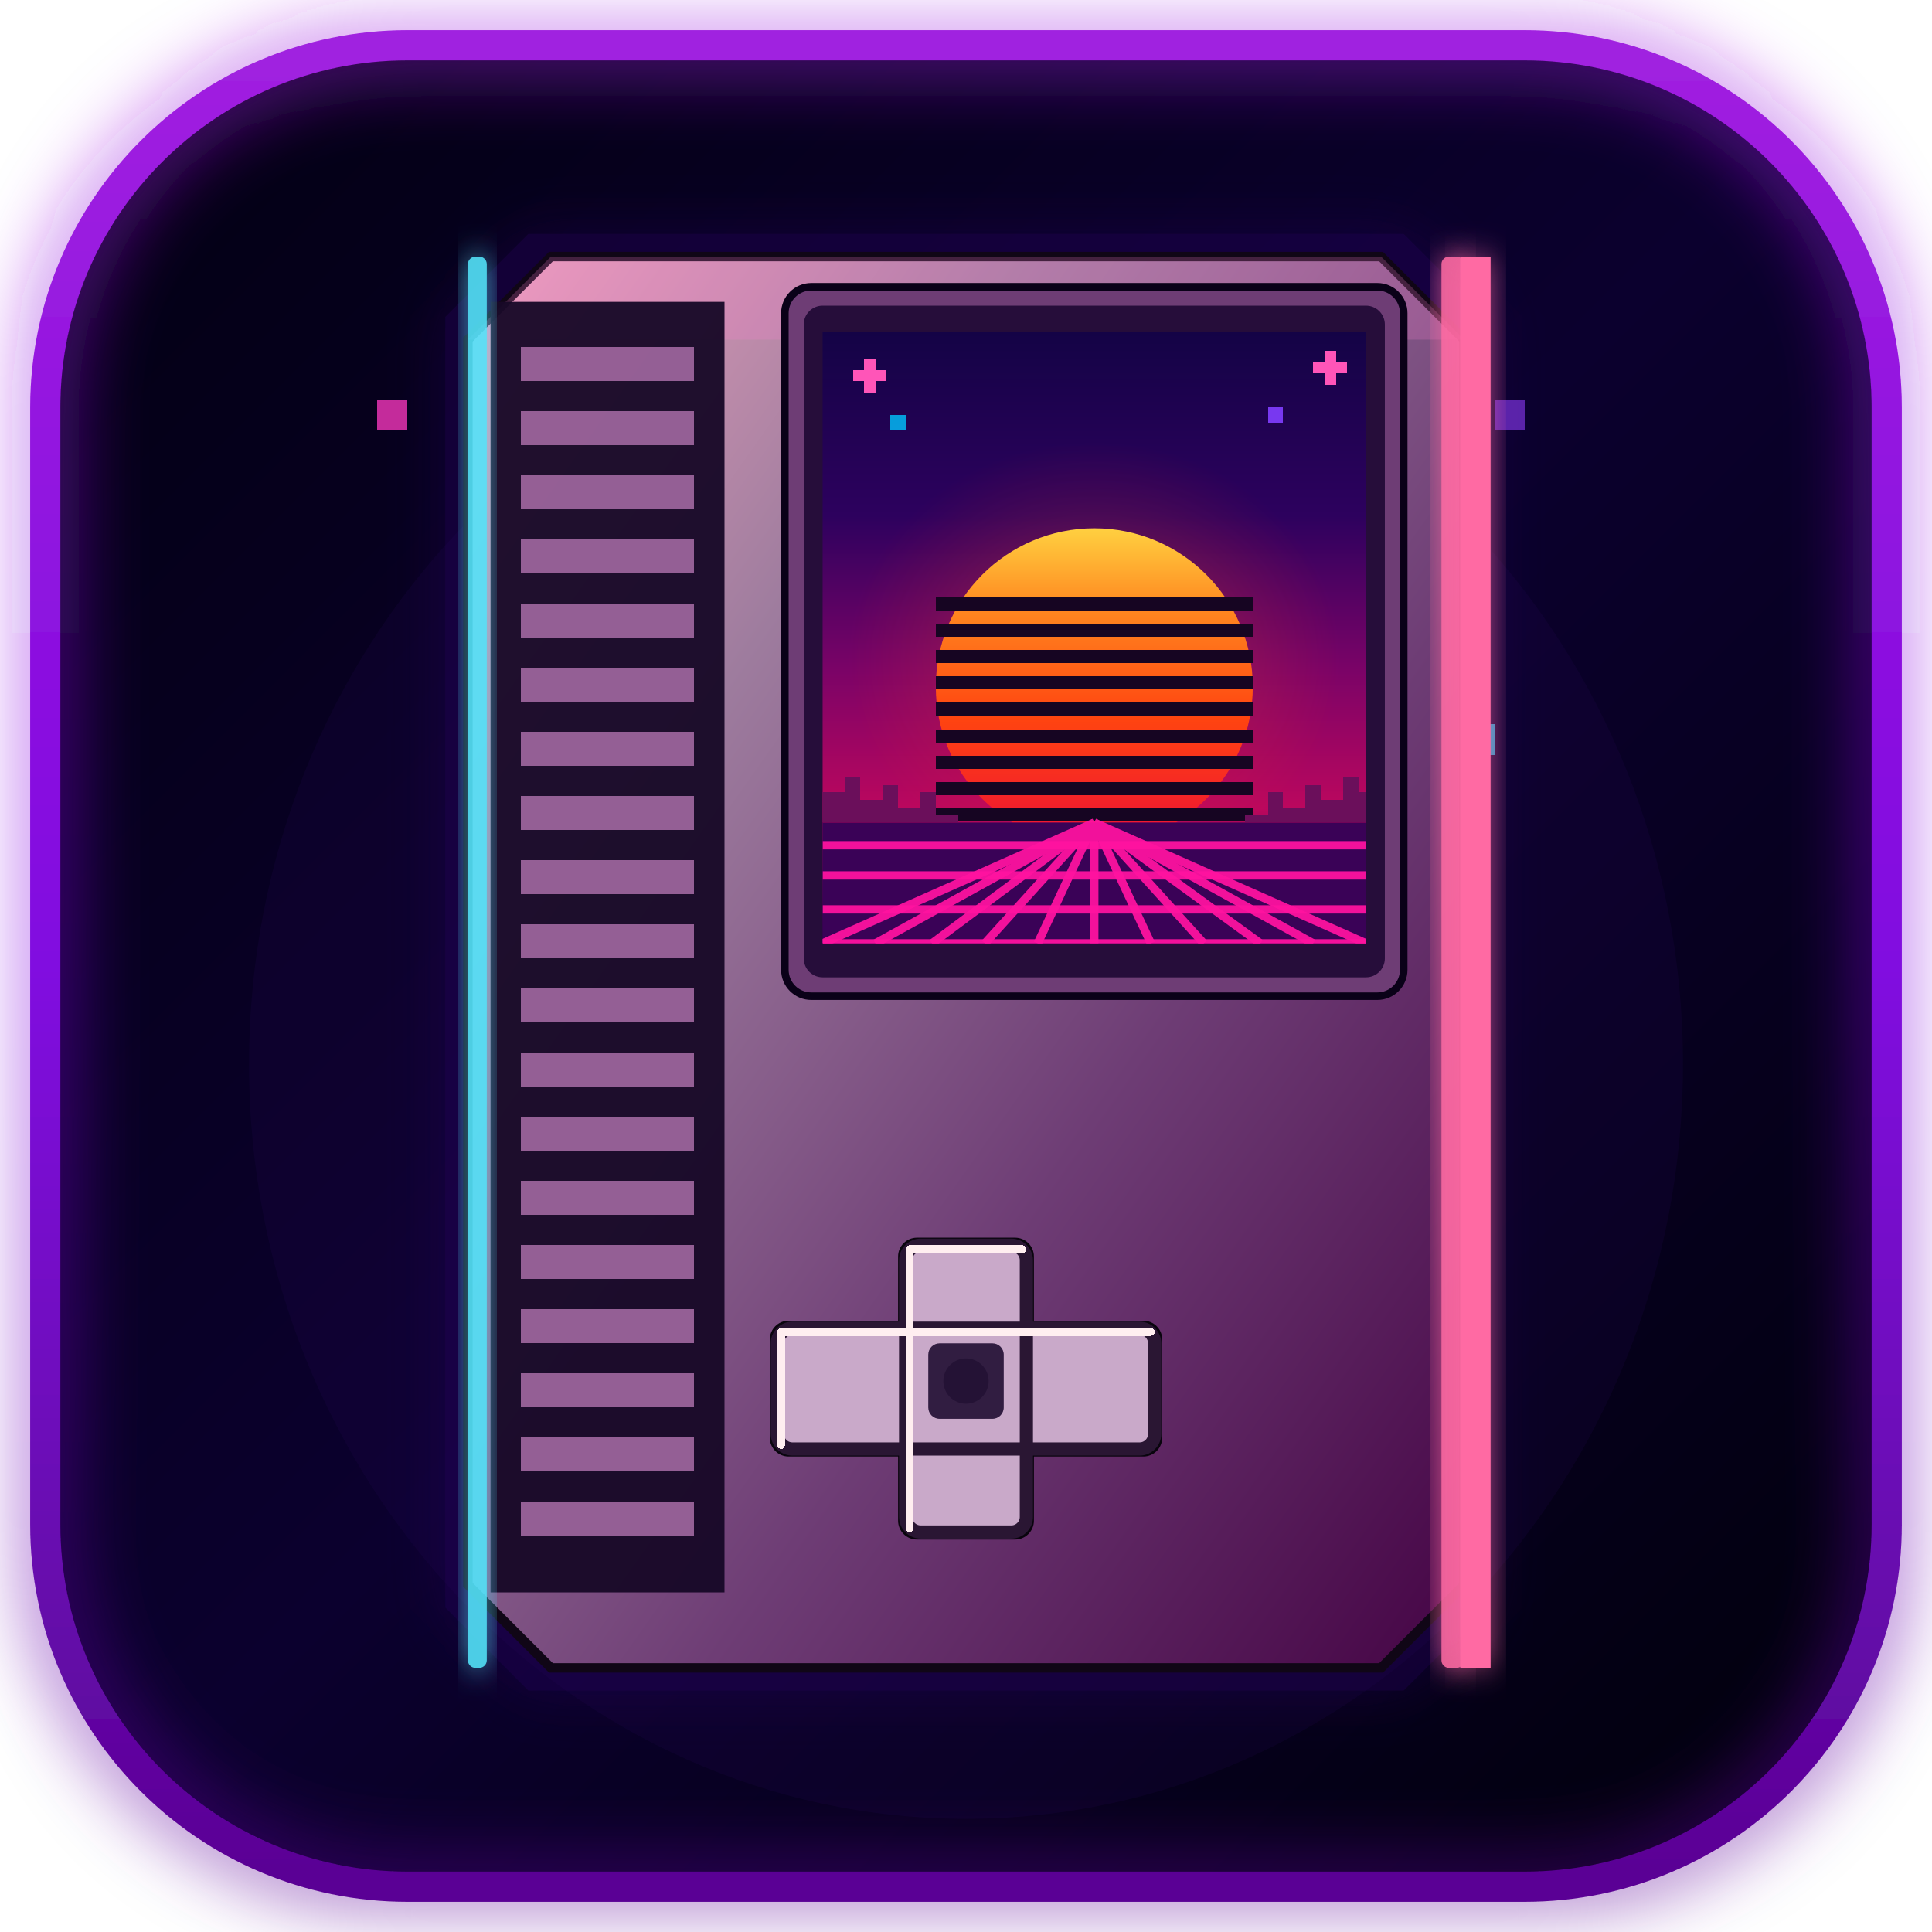
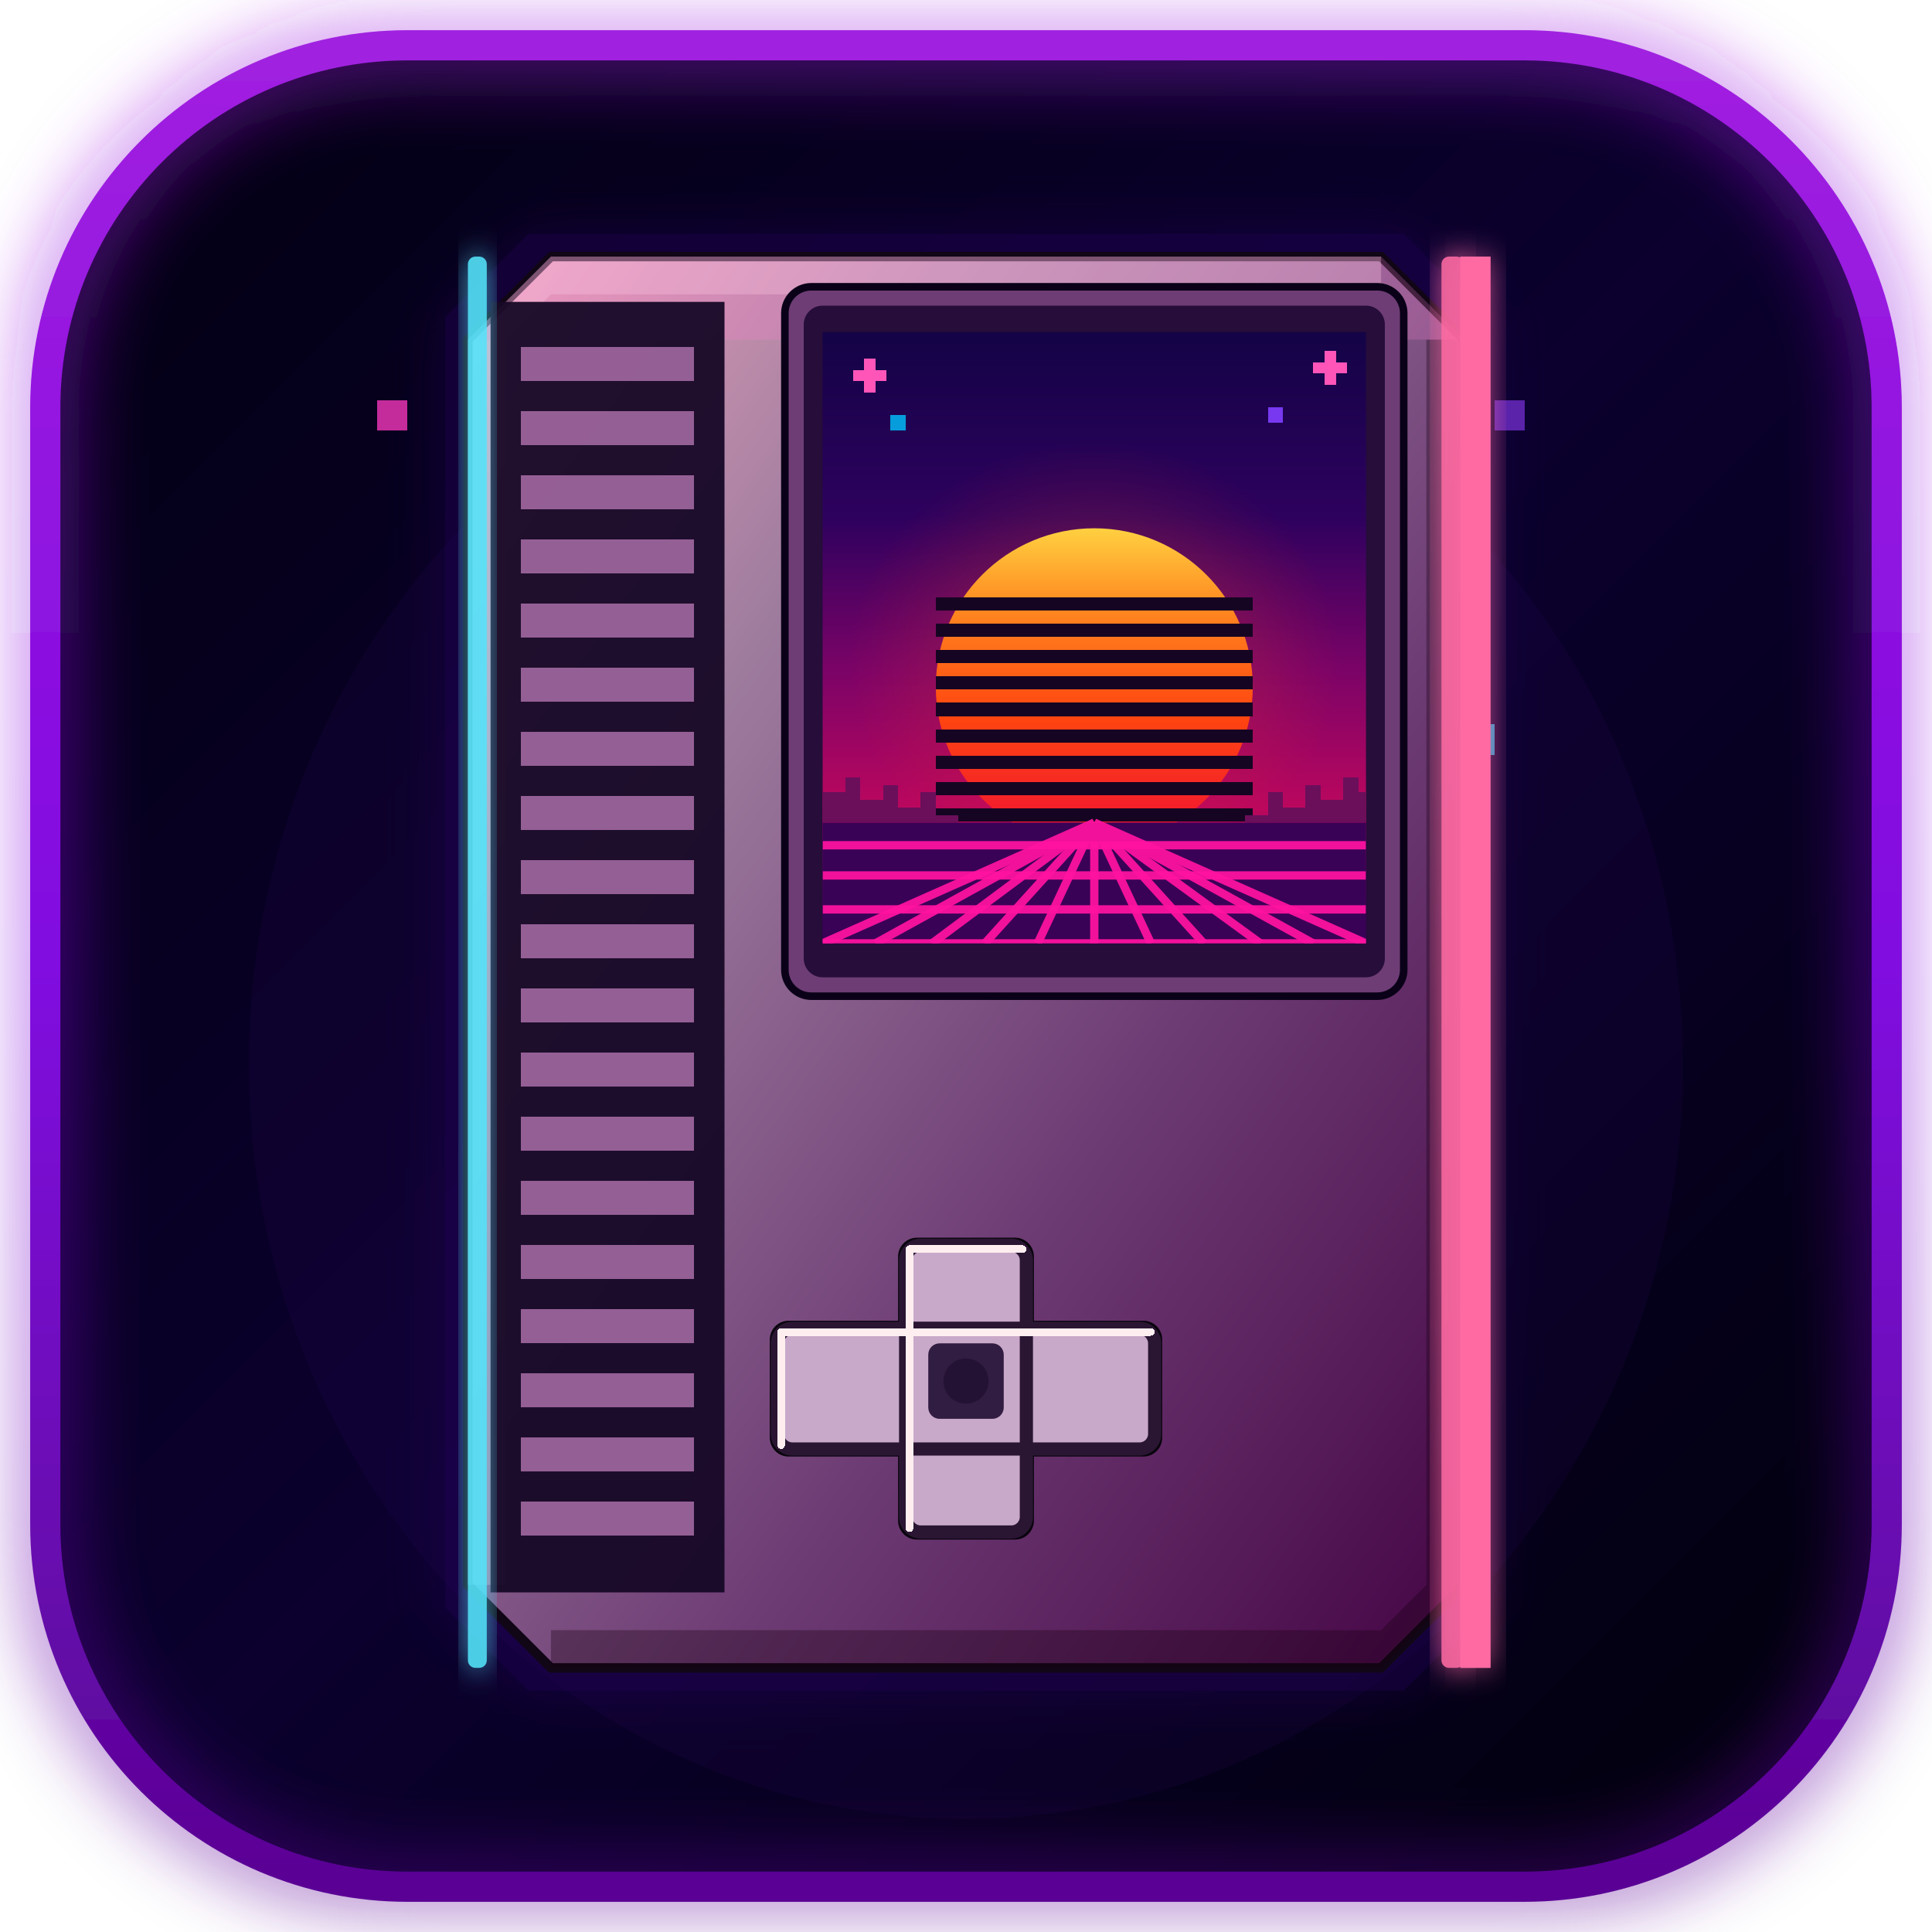
<svg xmlns="http://www.w3.org/2000/svg" viewBox="0 0 512 512" role="img" aria-labelledby="title desc">
  <defs>
    <linearGradient id="bg" x1="0" y1="0" x2="1" y2="1">
      <stop offset="0" stop-color="#020010" />
      <stop offset="0.5" stop-color="#0B002E" />
      <stop offset="1" stop-color="#000008" />
    </linearGradient>
    <linearGradient id="borderGrad" x1="0" y1="0" x2="0" y2="1">
      <stop offset="0" stop-color="#A020E0" />
      <stop offset="0.5" stop-color="#8109E0" />
      <stop offset="1" stop-color="#5A0695" />
    </linearGradient>
    <linearGradient id="bodyGrad" x1="0" y1="0" x2="1" y2="1">
      <stop offset="0" stop-color="#ECA2BC" />
      <stop offset="0.28" stop-color="#9E7C9E" />
      <stop offset="0.62" stop-color="#6E3D75" />
      <stop offset="1" stop-color="#450445" />
    </linearGradient>
    <linearGradient id="skyGrad" x1="0" y1="0" x2="0" y2="1">
      <stop offset="0" stop-color="#140346" />
      <stop offset="0.3" stop-color="#2D015E" />
      <stop offset="0.55" stop-color="#7A0367" />
      <stop offset="0.78" stop-color="#BB075E" />
      <stop offset="1" stop-color="#1F0044" />
    </linearGradient>
    <linearGradient id="sunGrad" x1="0" y1="0" x2="0" y2="1">
      <stop offset="0%" stop-color="#FFD040" />
      <stop offset="25%" stop-color="#FF8820" />
      <stop offset="60%" stop-color="#FF4410" />
      <stop offset="100%" stop-color="#EE1035" />
    </linearGradient>
    <radialGradient id="sunGlowGrad" cx="50%" cy="50%" r="50%">
      <stop offset="0%" stop-color="#FFA040" stop-opacity="0.55" />
      <stop offset="50%" stop-color="#FF5020" stop-opacity="0.20" />
      <stop offset="100%" stop-color="#FF2010" stop-opacity="0" />
    </radialGradient>
    <clipPath id="sunClip">
      <rect x="218" y="88" width="144" height="130" />
    </clipPath>
    <clipPath id="screenClip">
      <rect x="218" y="88" width="144" height="162" />
    </clipPath>
    <filter id="outerGlow" x="-30%" y="-30%" width="160%" height="160%">
      <feGaussianBlur stdDeviation="10" result="blur" />
      <feMerge>
        <feMergeNode in="blur" />
        <feMergeNode in="SourceGraphic" />
      </feMerge>
    </filter>
    <filter id="softGlow" x="-30%" y="-30%" width="160%" height="160%">
      <feGaussianBlur stdDeviation="8" result="blur" />
      <feMerge>
        <feMergeNode in="blur" />
        <feMergeNode in="SourceGraphic" />
      </feMerge>
    </filter>
    <filter id="lineGlow" x="-50%" y="-50%" width="200%" height="200%">
      <feGaussianBlur stdDeviation="4" result="blur" />
      <feMerge>
        <feMergeNode in="blur" />
        <feMergeNode in="SourceGraphic" />
      </feMerge>
    </filter>
    <clipPath id="outerClip">
      <rect x="12" y="12" width="488" height="488" rx="96" />
    </clipPath>
    <style>.px{shape-rendering:crispEdges}</style>
  </defs>
  <g clip-path="url(#outerClip)">
    <rect width="512" height="512" fill="url(#bg)" />
    <ellipse cx="256" cy="282" rx="190" ry="200" fill="#2A0860" opacity="0.15" />
    <line x1="126" y1="70" x2="126" y2="440" stroke="#52E3F9" stroke-width="6" opacity="0.9" filter="url(#lineGlow)" />
    <line x1="390" y1="70" x2="390" y2="440" stroke="#FF6AA3" stroke-width="12" opacity="0.95" filter="url(#lineGlow)" />
    <path d="M140 62 L372 62 L394 84 L394 426 L372 448 L140 448 L118 426 L118 84 Z" fill="#280060" opacity="0.40" filter="url(#softGlow)" />
    <path d="M146 68 L366 68 L388 90 L388 420 L366 442 L146 442 L124 420 L124 90 Z" fill="url(#bodyGrad)" stroke="#100616" stroke-width="2.5" />
+     <path d="M366 68 L146 68 L124 90 L124 420 L134 420 L134 90 L146 78 L366 78 Z" fill="#FFE0EC" opacity="0.30" />
+     <path d="M388 90 L388 420 L366 442 L146 442 L146 432 L366 432 L378 420 L378 90 Z" fill="#1A0010" opacity="0.35" />
    <path d="M124 90 L146 68 L366 68 L388 90 Z" fill="#ff80d0" opacity="0.22" />
    <rect x="130" y="80" width="62" height="342" rx="0" fill="#170827" opacity="0.95" />
    <g class="px" fill="#9A639A" opacity="0.95">
      <rect x="138" y="92" width="46" height="9" />
      <rect x="138" y="109" width="46" height="9" />
      <rect x="138" y="126" width="46" height="9" />
      <rect x="138" y="143" width="46" height="9" />
      <rect x="138" y="160" width="46" height="9" />
      <rect x="138" y="177" width="46" height="9" />
      <rect x="138" y="194" width="46" height="9" />
      <rect x="138" y="211" width="46" height="9" />
      <rect x="138" y="228" width="46" height="9" />
      <rect x="138" y="245" width="46" height="9" />
      <rect x="138" y="262" width="46" height="9" />
      <rect x="138" y="279" width="46" height="9" />
      <rect x="138" y="296" width="46" height="9" />
      <rect x="138" y="313" width="46" height="9" />
      <rect x="138" y="330" width="46" height="9" />
      <rect x="138" y="347" width="46" height="9" />
      <rect x="138" y="364" width="46" height="9" />
      <rect x="138" y="381" width="46" height="9" />
      <rect x="138" y="398" width="46" height="9" />
    </g>
    <rect x="124" y="68" width="5" height="374" rx="2" fill="#52E3F9" opacity="0.9" filter="url(#lineGlow)" />
    <rect x="382" y="68" width="6" height="374" rx="2" fill="#FF6AA3" opacity="0.9" filter="url(#lineGlow)" />
    <rect x="208" y="76" width="164" height="188" rx="7" fill="#6E3D75" stroke="#0a0118" stroke-width="2" />
    <rect x="213" y="81" width="154" height="178" rx="5" fill="#1a0530" opacity="0.85" />
    <rect x="218" y="88" width="144" height="162" fill="url(#skyGrad)" />
    <ellipse cx="290" cy="175" rx="65" ry="58" fill="url(#sunGlowGrad)" clip-path="url(#sunClip)" />
    <circle cx="290" cy="182" r="42" fill="url(#sunGrad)" clip-path="url(#sunClip)" />
    <g class="px" stroke="#160522" stroke-width="3.5" clip-path="url(#sunClip)">
      <line x1="248" y1="160" x2="332" y2="160" />
      <line x1="248" y1="167" x2="332" y2="167" />
      <line x1="248" y1="174" x2="332" y2="174" />
      <line x1="248" y1="181" x2="332" y2="181" />
      <line x1="248" y1="188" x2="332" y2="188" />
      <line x1="248" y1="195" x2="332" y2="195" />
      <line x1="248" y1="202" x2="332" y2="202" />
      <line x1="248" y1="209" x2="332" y2="209" />
      <line x1="248" y1="216" x2="332" y2="216" />
    </g>
    <g class="px" fill="#6B0F5B" clip-path="url(#screenClip)">
      <rect x="218" y="210" width="6" height="8" />
      <rect x="224" y="206" width="4" height="12" />
      <rect x="228" y="212" width="6" height="6" />
      <rect x="234" y="208" width="4" height="10" />
      <rect x="238" y="214" width="6" height="4" />
      <rect x="244" y="210" width="4" height="8" />
      <rect x="248" y="216" width="6" height="2" />
    </g>
    <g class="px" fill="#6B0F5B" clip-path="url(#screenClip)">
      <rect x="330" y="216" width="6" height="2" />
      <rect x="336" y="210" width="4" height="8" />
      <rect x="340" y="214" width="6" height="4" />
      <rect x="346" y="208" width="4" height="10" />
      <rect x="350" y="212" width="6" height="6" />
      <rect x="356" y="206" width="4" height="12" />
      <rect x="360" y="210" width="2" height="8" />
    </g>
    <g clip-path="url(#screenClip)">
      <rect x="218" y="218" width="144" height="32" fill="#3A0257" />
      <g stroke="#FF12A0" stroke-width="2.2" fill="none" opacity="0.93">
        <line x1="290" y1="218" x2="218" y2="250" />
        <line x1="290" y1="218" x2="232" y2="250" />
        <line x1="290" y1="218" x2="247" y2="250" />
        <line x1="290" y1="218" x2="261" y2="250" />
        <line x1="290" y1="218" x2="275" y2="250" />
        <line x1="290" y1="218" x2="290" y2="250" />
        <line x1="290" y1="218" x2="305" y2="250" />
        <line x1="290" y1="218" x2="319" y2="250" />
        <line x1="290" y1="218" x2="334" y2="250" />
        <line x1="290" y1="218" x2="348" y2="250" />
        <line x1="290" y1="218" x2="362" y2="250" />
      </g>
      <g stroke="#FF12A0" stroke-width="2.2" fill="none" opacity="0.93">
        <line x1="218" y1="224" x2="362" y2="224" />
        <line x1="218" y1="232" x2="362" y2="232" />
        <line x1="218" y1="241" x2="362" y2="241" />
        <line x1="218" y1="250" x2="362" y2="250" />
      </g>
    </g>
    <g class="px">
      <rect x="226" y="98" width="9" height="3" fill="#ff55b8" />
      <rect x="229" y="95" width="3" height="9" fill="#ff55b8" />
      <rect x="348" y="96" width="9" height="3" fill="#ff55b8" />
      <rect x="351" y="93" width="3" height="9" fill="#ff55b8" />
      <rect x="336" y="108" width="4" height="4" fill="#7838f0" />
      <rect x="236" y="110" width="4" height="4" fill="#00c4ff" opacity="0.8" />
    </g>
    <rect x="238" y="328" width="36" height="80" rx="5" fill="#040208" opacity="0.95" />
    <rect x="204" y="350" width="104" height="36" rx="5" fill="#040208" opacity="0.95" />
    <rect x="240" y="330" width="32" height="76" rx="4" fill="#C9A9C9" />
    <rect x="206" y="352" width="100" height="32" rx="4" fill="#C9A9C9" />
    <rect x="240" y="330" width="32" height="76" rx="4" fill="none" stroke="#2A1633" stroke-width="3.5" />
    <rect x="206" y="352" width="100" height="32" rx="4" fill="none" stroke="#2A1633" stroke-width="3.5" />
    <rect x="240" y="330" width="32" height="2" rx="1" fill="#FFEEF0" class="px" />
    <rect x="240" y="330" width="2" height="76" rx="1" fill="#FFEEF0" class="px" />
    <rect x="206" y="352" width="100" height="2" rx="1" fill="#FFEEF0" class="px" />
    <rect x="206" y="352" width="2" height="32" rx="1" fill="#FFEEF0" class="px" />
    <rect x="246" y="356" width="20" height="20" rx="3" fill="#311D41" />
    <circle cx="256" cy="366" r="6" fill="#241235" />
  </g>
  <g clip-path="url(#outerClip)">
    <rect x="100" y="106" width="8" height="8" fill="#d830a8" opacity="0.90" class="px" />
    <rect x="396" y="106" width="8" height="8" fill="#7830d8" opacity="0.72" class="px" />
    <rect x="388" y="192" width="8" height="8" fill="#28d0f8" opacity="0.75" class="px" />
    <rect x="387" y="68" width="8" height="374" fill="#FF6AA3" opacity="1" />
    <rect x="387" y="68" width="8" height="374" fill="#FF6AA3" opacity="0.7" filter="url(#lineGlow)" />
  </g>
  <rect x="12" y="12" width="488" height="488" rx="96" fill="none" stroke="url(#borderGrad)" stroke-width="8" filter="url(#outerGlow)" />
</svg>
